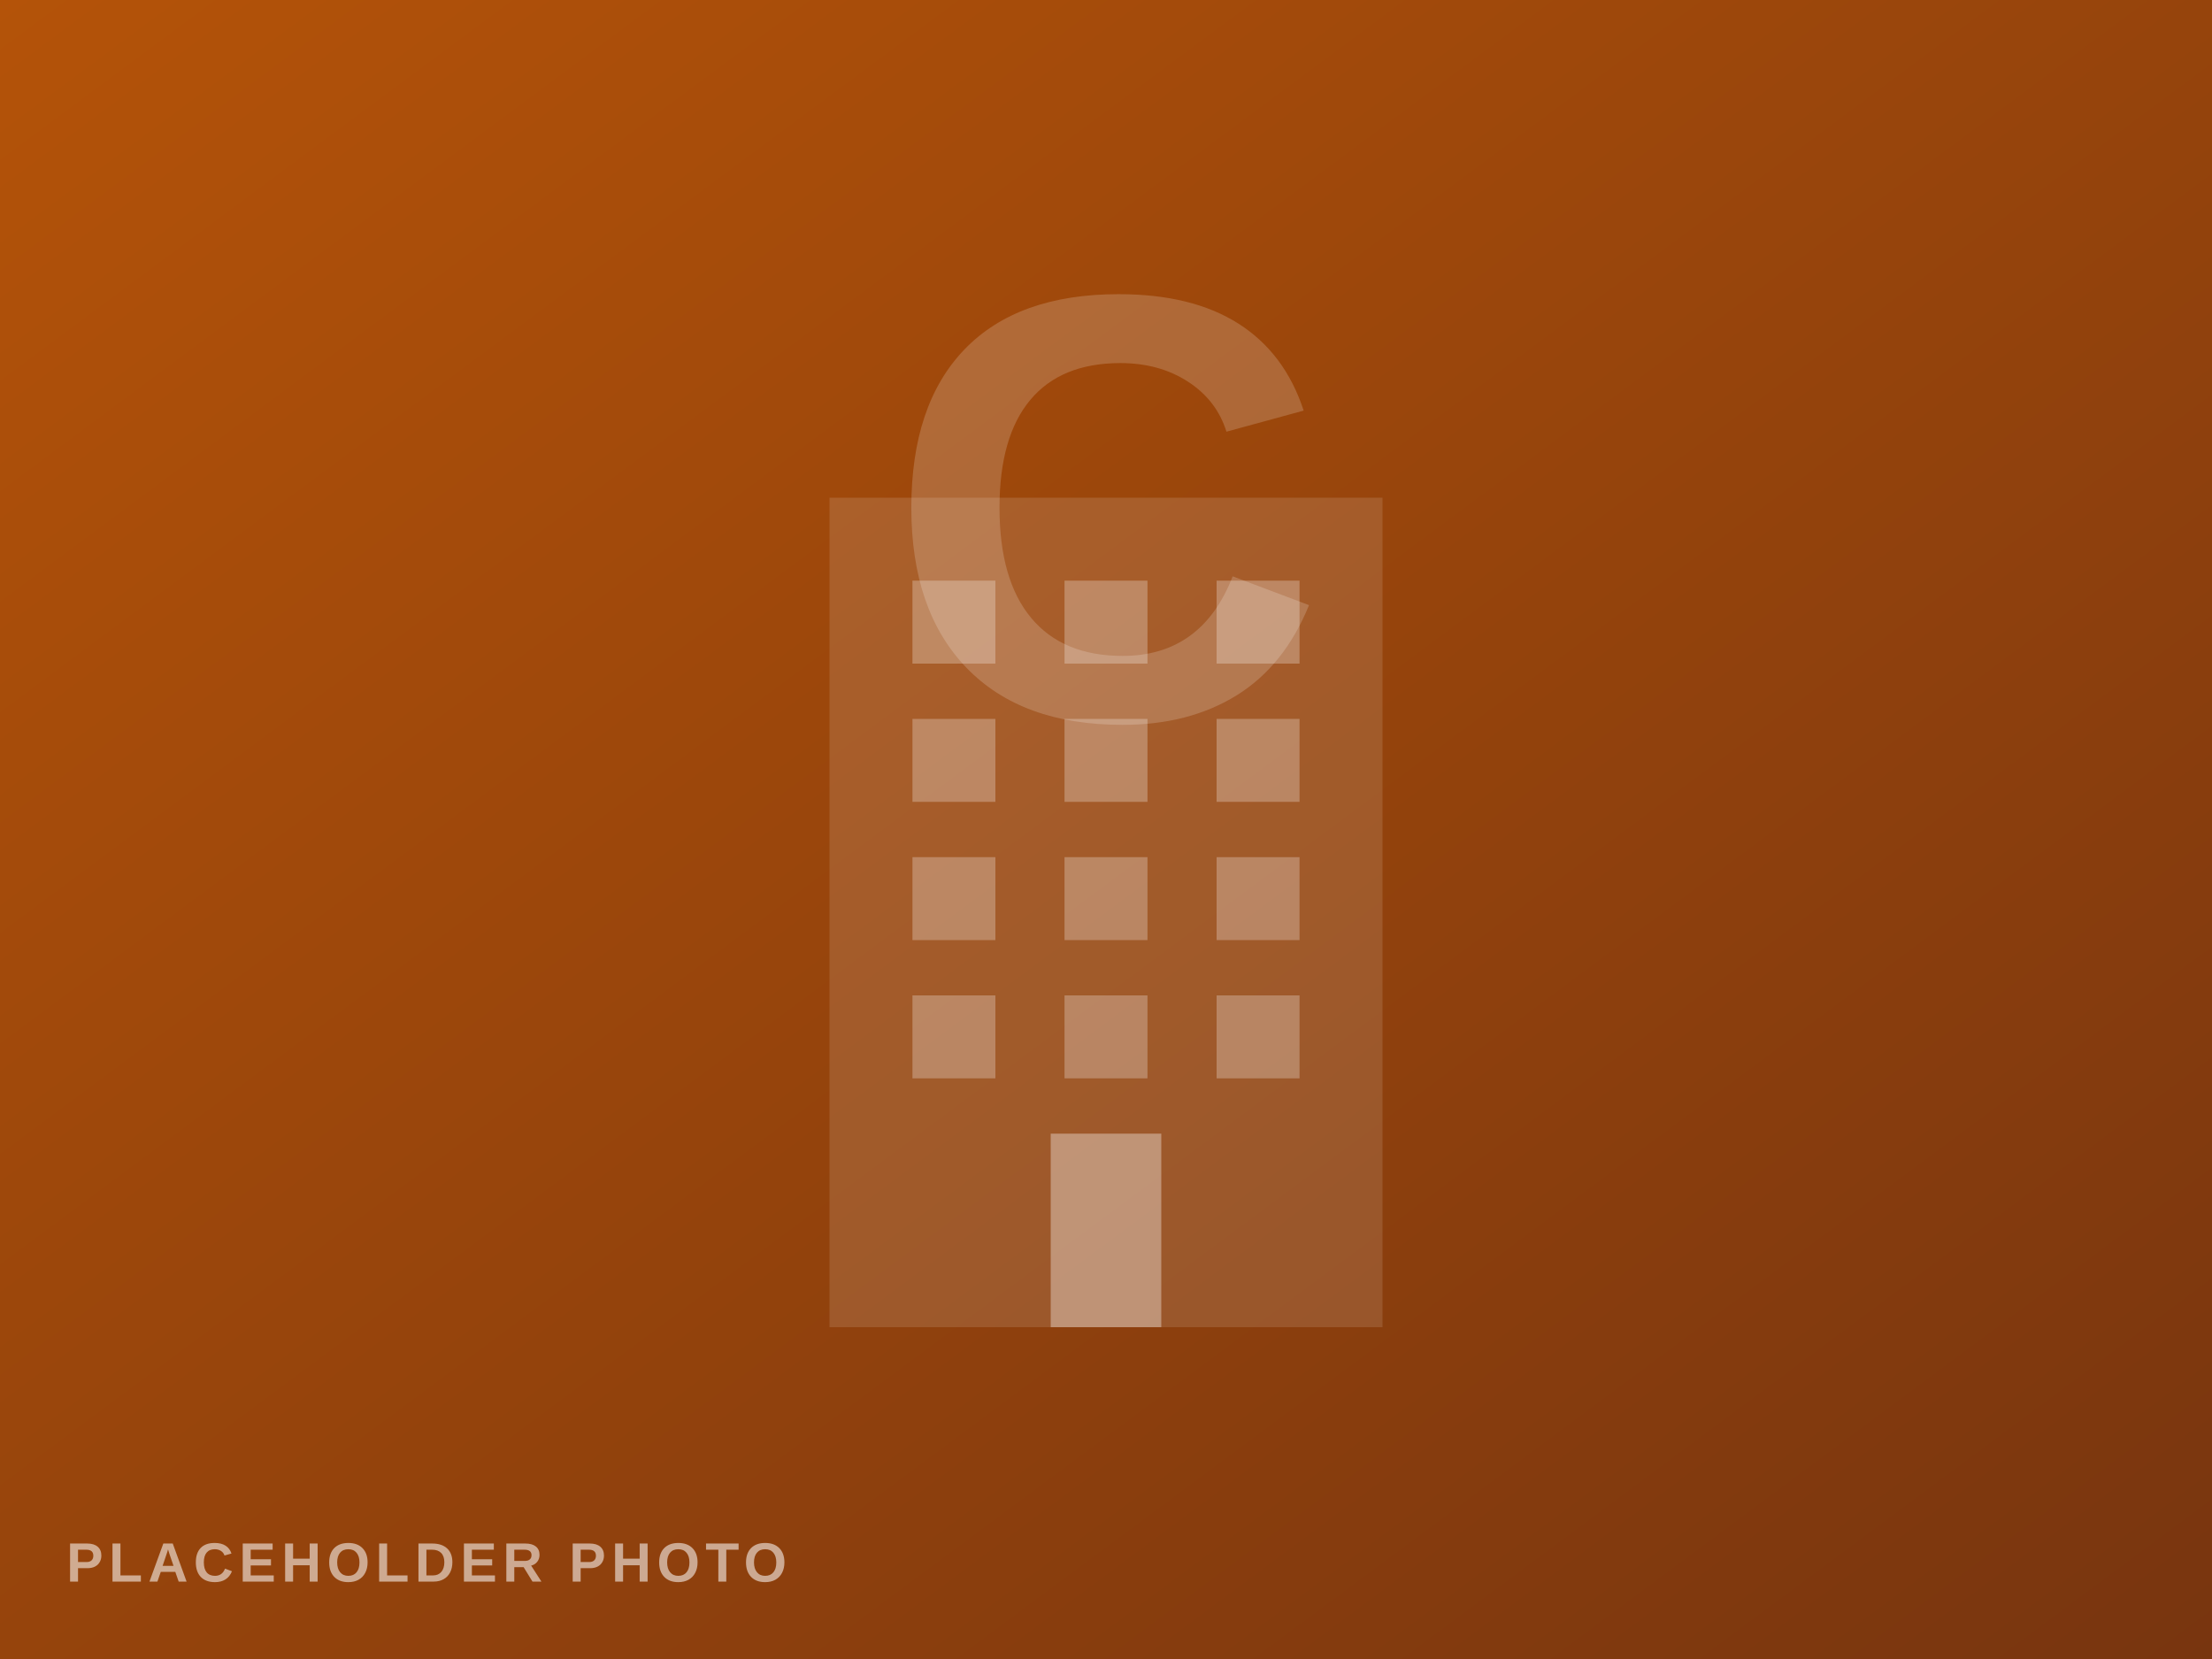
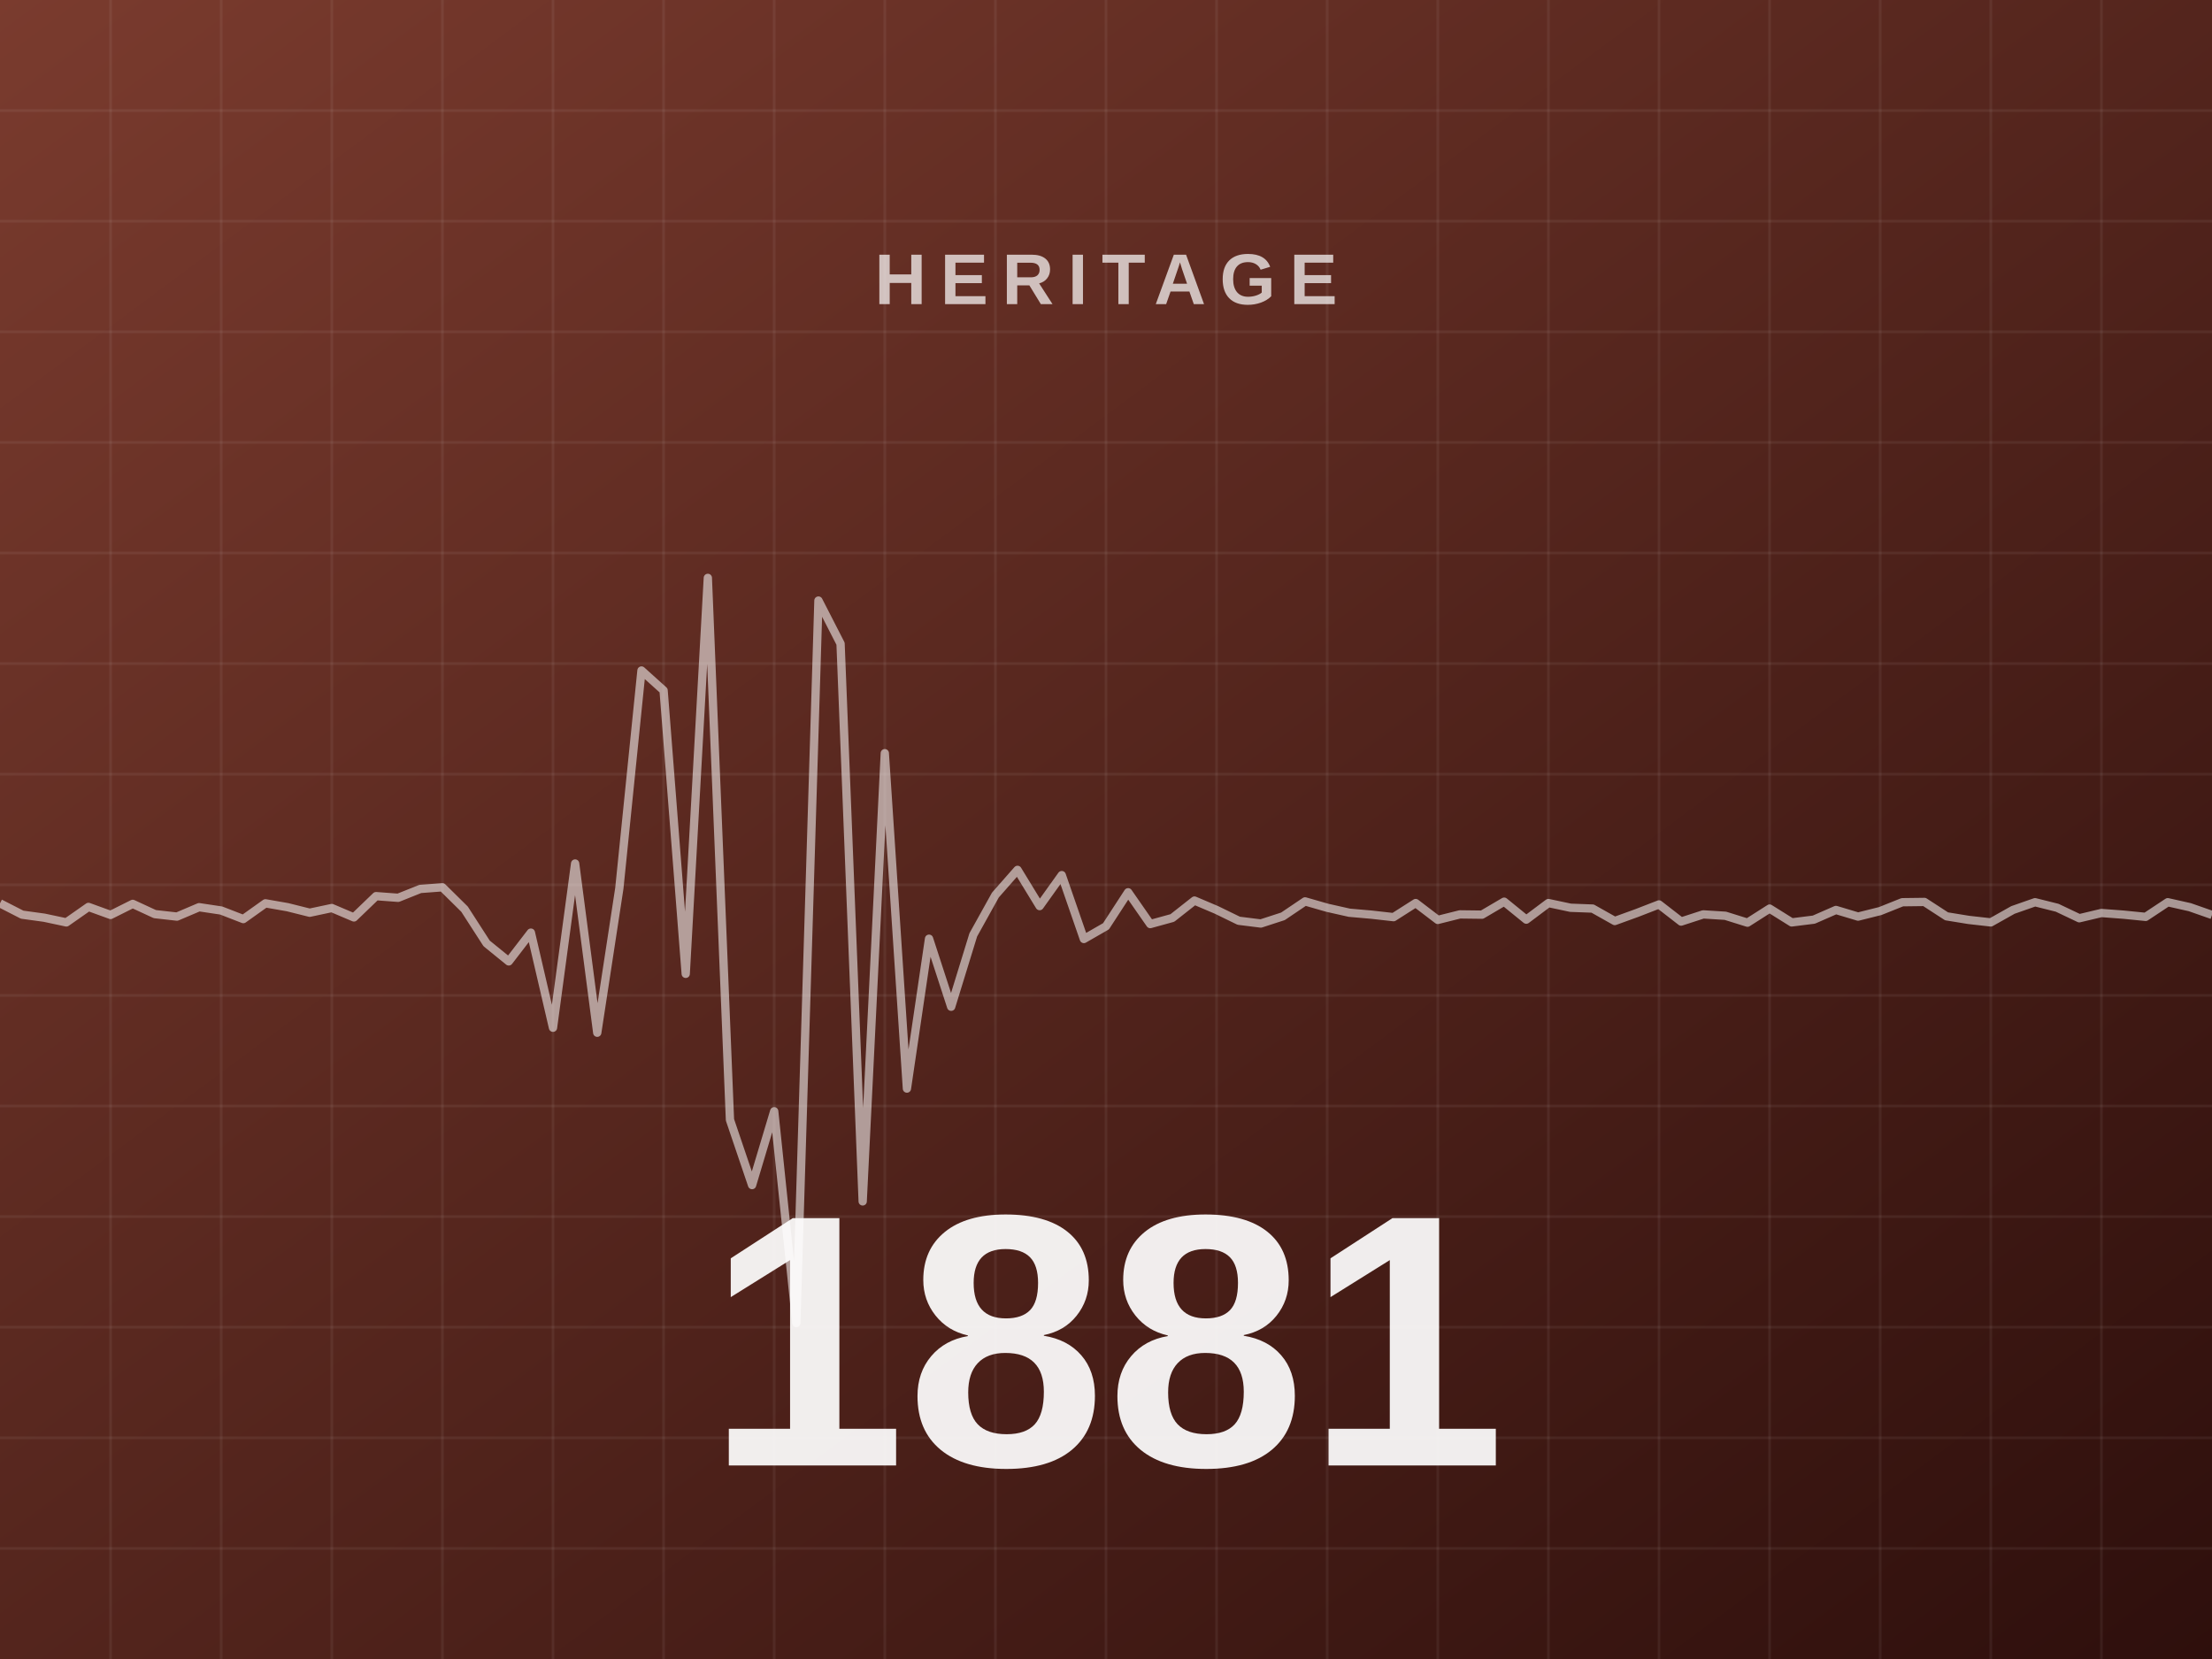
- <svg xmlns="http://www.w3.org/2000/svg" viewBox="0 0 800 600" role="img" aria-label="Placeholder image for Christchurch Cathedral">
+ <svg xmlns="http://www.w3.org/2000/svg" viewBox="0 0 800 600" role="img" aria-label="Illustration for Christchurch Cathedral">
  <defs>
    <linearGradient id="g-christ-church-cathedral" x1="0" y1="0" x2="1" y2="1">
-       <stop offset="0" stop-color="#b45309" />
-       <stop offset="1" stop-color="#78350f" />
+       <stop offset="0" stop-color="#7a3b2e" />
+       <stop offset="1" stop-color="#2e0f0c" />
    </linearGradient>
  </defs>
  <rect width="800" height="600" fill="url(#g-christ-church-cathedral)" />
-   <g opacity="0.9">
-     <rect x="300" y="180" width="200" height="300" fill="white" fill-opacity="0.14" />
-     <rect x="330" y="210" width="30" height="30" fill="white" fill-opacity="0.3" />
-     <rect x="385" y="210" width="30" height="30" fill="white" fill-opacity="0.3" />
-     <rect x="440" y="210" width="30" height="30" fill="white" fill-opacity="0.3" />
-     <rect x="330" y="260" width="30" height="30" fill="white" fill-opacity="0.3" />
-     <rect x="385" y="260" width="30" height="30" fill="white" fill-opacity="0.3" />
-     <rect x="440" y="260" width="30" height="30" fill="white" fill-opacity="0.3" />
-     <rect x="330" y="310" width="30" height="30" fill="white" fill-opacity="0.3" />
-     <rect x="385" y="310" width="30" height="30" fill="white" fill-opacity="0.3" />
-     <rect x="440" y="310" width="30" height="30" fill="white" fill-opacity="0.3" />
-     <rect x="330" y="360" width="30" height="30" fill="white" fill-opacity="0.3" />
-     <rect x="385" y="360" width="30" height="30" fill="white" fill-opacity="0.3" />
-     <rect x="440" y="360" width="30" height="30" fill="white" fill-opacity="0.3" />
-     <rect x="380" y="410" width="40" height="70" fill="white" fill-opacity="0.4" />
+   <g stroke="white" stroke-opacity="0.06" stroke-width="1">
+     <line x1="40" y1="0" x2="40" y2="600" />
+     <line x1="80" y1="0" x2="80" y2="600" />
+     <line x1="120" y1="0" x2="120" y2="600" />
+     <line x1="160" y1="0" x2="160" y2="600" />
+     <line x1="200" y1="0" x2="200" y2="600" />
+     <line x1="240" y1="0" x2="240" y2="600" />
+     <line x1="280" y1="0" x2="280" y2="600" />
+     <line x1="320" y1="0" x2="320" y2="600" />
+     <line x1="360" y1="0" x2="360" y2="600" />
+     <line x1="400" y1="0" x2="400" y2="600" />
+     <line x1="440" y1="0" x2="440" y2="600" />
+     <line x1="480" y1="0" x2="480" y2="600" />
+     <line x1="520" y1="0" x2="520" y2="600" />
+     <line x1="560" y1="0" x2="560" y2="600" />
+     <line x1="600" y1="0" x2="600" y2="600" />
+     <line x1="640" y1="0" x2="640" y2="600" />
+     <line x1="680" y1="0" x2="680" y2="600" />
+     <line x1="720" y1="0" x2="720" y2="600" />
+     <line x1="760" y1="0" x2="760" y2="600" />
+     <line x1="0" y1="40" x2="800" y2="40" />
+     <line x1="0" y1="80" x2="800" y2="80" />
+     <line x1="0" y1="120" x2="800" y2="120" />
+     <line x1="0" y1="160" x2="800" y2="160" />
+     <line x1="0" y1="200" x2="800" y2="200" />
+     <line x1="0" y1="240" x2="800" y2="240" />
+     <line x1="0" y1="280" x2="800" y2="280" />
+     <line x1="0" y1="320" x2="800" y2="320" />
+     <line x1="0" y1="360" x2="800" y2="360" />
+     <line x1="0" y1="400" x2="800" y2="400" />
+     <line x1="0" y1="440" x2="800" y2="440" />
+     <line x1="0" y1="480" x2="800" y2="480" />
+     <line x1="0" y1="520" x2="800" y2="520" />
+     <line x1="0" y1="560" x2="800" y2="560" />
  </g>
-   <text x="400" y="260" text-anchor="middle" font-family="DM Sans, Arial, sans-serif" font-size="220" font-weight="900" fill="white" fill-opacity="0.18">C</text>
-   <text x="24" y="572" font-family="Arial, sans-serif" font-size="20" font-weight="700" letter-spacing="2" fill="white" fill-opacity="0.55">PLACEHOLDER PHOTO</text>
+   <polyline points="0,326.7 8,330.8 16,331.9 24,333.6 32,328.0 40,330.9 48,326.9 56,330.6 64,331.5 72,328.1 80,329.3 88,332.4 96,326.7 104,328.1 112,330.1 120,328.4 128,331.8 136,324.1 144,324.7 152,321.5 160,320.9 168,328.8 176,341.2 184,347.7 192,337.3 200,371.7 208,312.3 216,373.5 224,321.2 232,242.5 240,249.7 248,352.2 256,209.0 264,405.0 272,428.6 280,401.9 288,478.5 296,217.2 304,232.8 312,434.5 320,272.4 328,393.7 336,339.5 344,364.1 352,338.1 360,323.7 368,314.6 376,327.7 384,316.5 392,339.6 400,335.0 408,322.7 416,334.2 424,332.0 432,325.7 440,329.1 448,333.0 456,334.0 464,331.4 472,326.0 480,328.3 488,330.1 496,330.8 504,331.7 512,326.6 520,332.7 528,330.7 536,330.8 544,326.1 552,332.6 560,326.6 568,328.3 576,328.6 584,333.1 592,330.2 600,327.1 608,333.3 616,330.7 624,331.2 632,333.7 640,328.6 648,333.6 656,332.6 664,329.1 672,331.5 680,329.5 688,326.3 696,326.2 704,331.4 712,332.7 720,333.6 728,329.1 736,326.3 744,328.3 752,332.1 760,330.2 768,330.8 776,331.6 784,326.3 792,328.1 800,330.9" fill="none" stroke="white" stroke-opacity="0.55" stroke-width="3" stroke-linejoin="round" />
+   <text x="400" y="110" text-anchor="middle" font-family="Montserrat, Arial, Helvetica, sans-serif" font-size="26" font-weight="700" letter-spacing="5" fill="white" fill-opacity="0.7">HERITAGE</text>
+   <text x="400" y="530" text-anchor="middle" font-family="Montserrat, Arial, Helvetica, sans-serif" font-size="130" font-weight="800" fill="white" fill-opacity="0.92">1881</text>
</svg>
